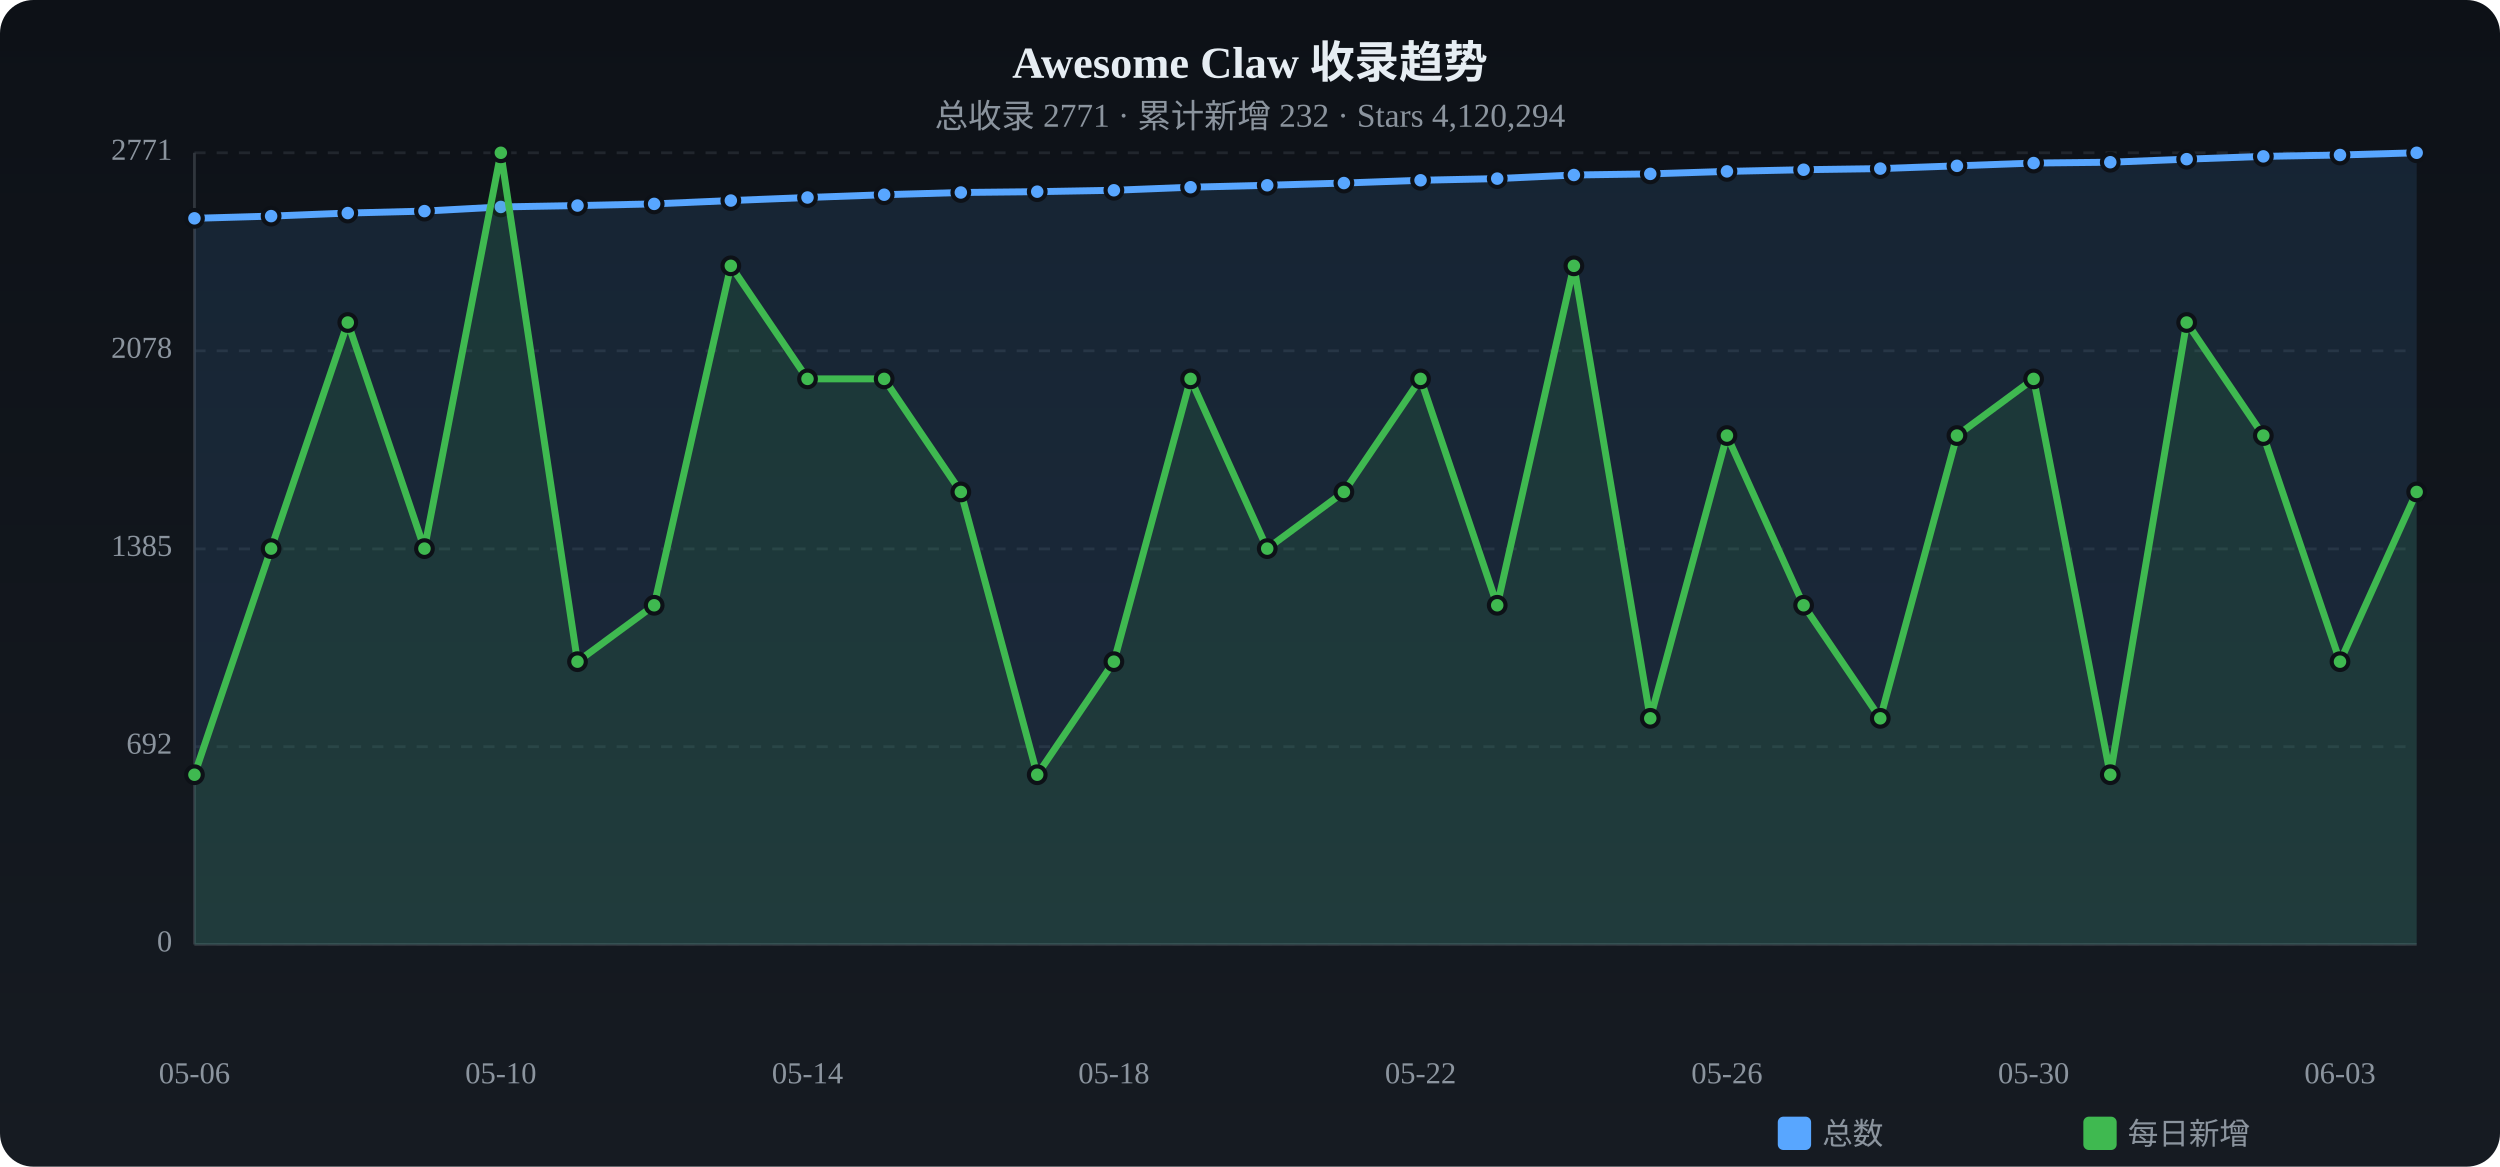
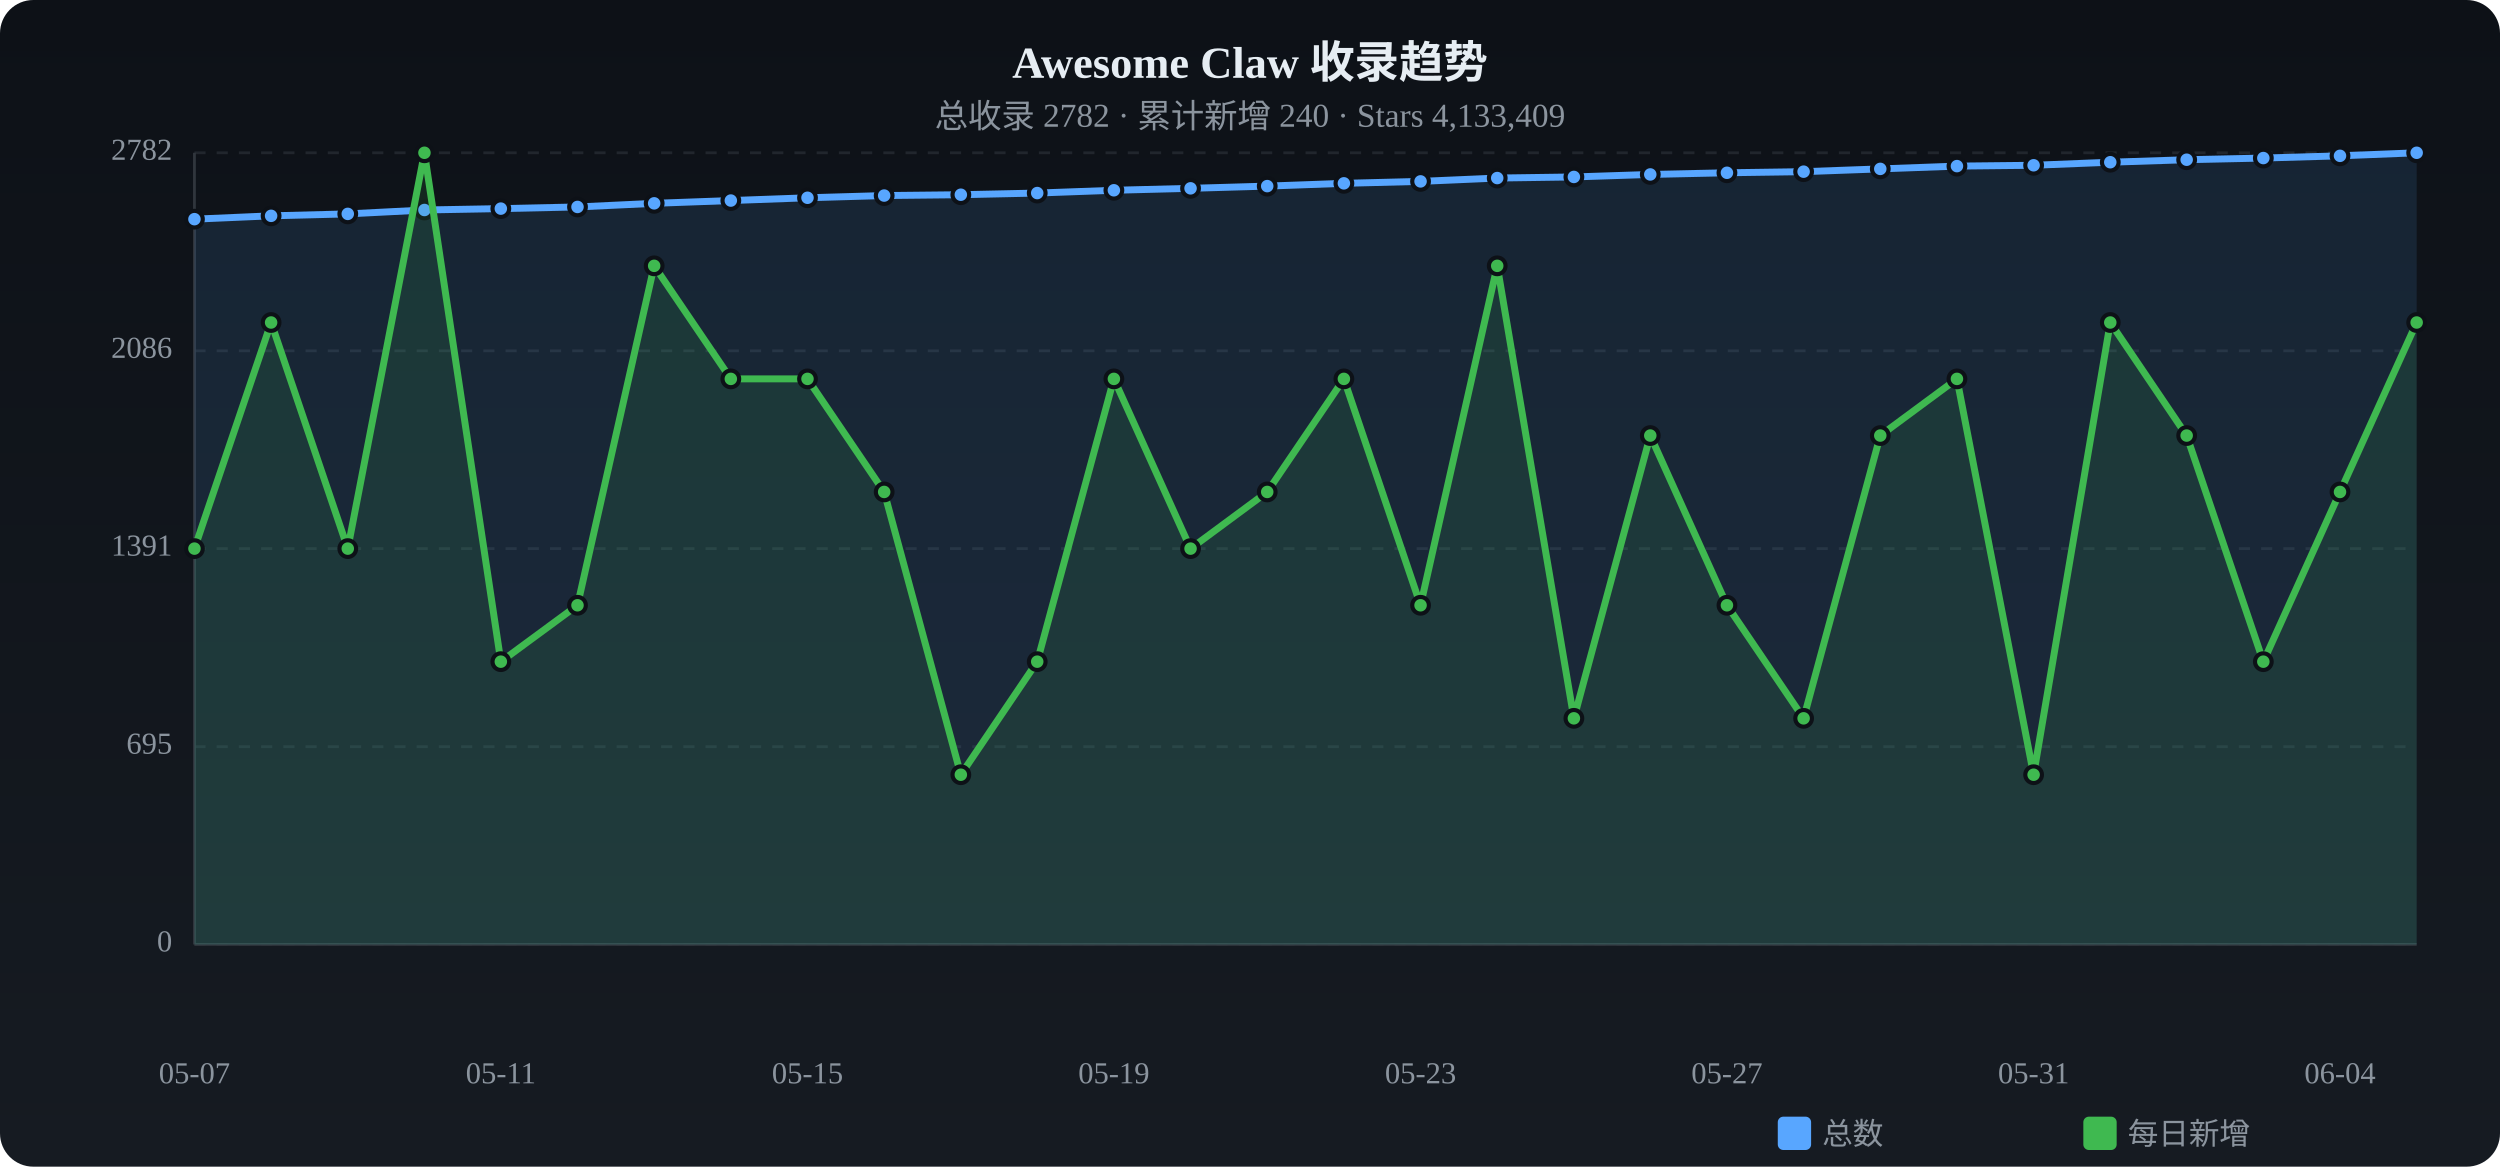
<svg xmlns="http://www.w3.org/2000/svg" viewBox="0 0 900 420" width="900" height="420">
  <defs>
    <linearGradient id="tbg" x1="0%" y1="0%" x2="0%" y2="100%">
      <stop offset="0%" stop-color="#0d1117" />
      <stop offset="100%" stop-color="#161b22" />
    </linearGradient>
  </defs>
  <rect width="900" height="420" rx="12" fill="url(#tbg)" />
  <text x="450.0" y="28" text-anchor="middle" fill="#e6edf3" font-size="16" font-weight="bold">Awesome Claw 收录趋势</text>
-   <text x="450.0" y="46" text-anchor="middle" fill="#8b949e" font-size="12">总收录 2771 · 累计新增 232 · Stars 4,120,294</text>
+   <text x="450.0" y="46" text-anchor="middle" fill="#8b949e" font-size="12">总收录 2782 · 累计新增 240 · Stars 4,133,409</text>
  <text x="62" y="340.0" text-anchor="end" fill="#8b949e" font-size="11" dominant-baseline="middle">0</text>
  <line x1="70" y1="340.0" x2="870" y2="340.0" stroke="#21262d" stroke-dasharray="4 4" />
-   <text x="62" y="268.8" text-anchor="end" fill="#8b949e" font-size="11" dominant-baseline="middle">692</text>
+   <text x="62" y="268.8" text-anchor="end" fill="#8b949e" font-size="11" dominant-baseline="middle">695</text>
  <line x1="70" y1="268.8" x2="870" y2="268.8" stroke="#21262d" stroke-dasharray="4 4" />
-   <text x="62" y="197.6" text-anchor="end" fill="#8b949e" font-size="11" dominant-baseline="middle">1385</text>
-   <line x1="70" y1="197.6" x2="870" y2="197.6" stroke="#21262d" stroke-dasharray="4 4" />
-   <text x="62" y="126.3" text-anchor="end" fill="#8b949e" font-size="11" dominant-baseline="middle">2078</text>
+   <text x="62" y="197.5" text-anchor="end" fill="#8b949e" font-size="11" dominant-baseline="middle">1391</text>
+   <line x1="70" y1="197.5" x2="870" y2="197.5" stroke="#21262d" stroke-dasharray="4 4" />
+   <text x="62" y="126.3" text-anchor="end" fill="#8b949e" font-size="11" dominant-baseline="middle">2086</text>
  <line x1="70" y1="126.3" x2="870" y2="126.3" stroke="#21262d" stroke-dasharray="4 4" />
-   <text x="62" y="55.0" text-anchor="end" fill="#8b949e" font-size="11" dominant-baseline="middle">2771</text>
+   <text x="62" y="55.0" text-anchor="end" fill="#8b949e" font-size="11" dominant-baseline="middle">2782</text>
  <line x1="70" y1="55.0" x2="870" y2="55.0" stroke="#21262d" stroke-dasharray="4 4" />
  <line x1="70" y1="55" x2="70" y2="340" stroke="#30363d" />
  <line x1="70" y1="340" x2="870" y2="340" stroke="#30363d" />
-   <path d="M70.0,78.6 L97.6,77.8 L125.2,76.7 L152.8,76.0 L180.3,74.5 L207.9,74.0 L235.5,73.4 L263.1,72.2 L290.7,71.1 L318.3,70.1 L345.9,69.3 L373.4,69.0 L401.0,68.5 L428.6,67.4 L456.2,66.7 L483.8,65.9 L511.4,64.9 L539.0,64.3 L566.6,63.0 L594.1,62.6 L621.7,61.7 L649.3,61.1 L676.9,60.7 L704.5,59.7 L732.1,58.7 L759.7,58.4 L787.2,57.3 L814.8,56.3 L842.4,55.8 L870.0,55.0 L870.0,340 L70.0,340 Z" fill="#58a6ff" opacity="0.12" />
-   <polyline points="70.0,78.6 97.6,77.8 125.2,76.7 152.8,76.0 180.3,74.5 207.9,74.0 235.5,73.4 263.1,72.2 290.7,71.1 318.3,70.1 345.9,69.3 373.4,69.0 401.0,68.5 428.6,67.4 456.2,66.7 483.8,65.9 511.4,64.9 539.0,64.3 566.6,63.0 594.1,62.6 621.7,61.7 649.3,61.1 676.9,60.7 704.5,59.7 732.1,58.7 759.7,58.4 787.2,57.3 814.8,56.3 842.4,55.8 870.0,55.0" fill="none" stroke="#58a6ff" stroke-width="2.5" stroke-linecap="round" stroke-linejoin="round" />
-   <circle cx="70.0" cy="78.6" r="3" fill="#58a6ff" stroke="#0d1117" stroke-width="1.5" />
-   <circle cx="97.6" cy="77.8" r="3" fill="#58a6ff" stroke="#0d1117" stroke-width="1.5" />
-   <circle cx="125.2" cy="76.7" r="3" fill="#58a6ff" stroke="#0d1117" stroke-width="1.5" />
-   <circle cx="152.8" cy="76.0" r="3" fill="#58a6ff" stroke="#0d1117" stroke-width="1.5" />
-   <circle cx="180.3" cy="74.5" r="3" fill="#58a6ff" stroke="#0d1117" stroke-width="1.5" />
-   <circle cx="207.9" cy="74.0" r="3" fill="#58a6ff" stroke="#0d1117" stroke-width="1.5" />
-   <circle cx="235.5" cy="73.4" r="3" fill="#58a6ff" stroke="#0d1117" stroke-width="1.5" />
+   <path d="M70.0,78.9 L97.6,77.7 L125.2,77.0 L152.8,75.6 L180.3,75.1 L207.9,74.5 L235.5,73.2 L263.1,72.2 L290.7,71.2 L318.3,70.4 L345.9,70.1 L373.4,69.5 L401.0,68.5 L428.6,67.8 L456.2,67.0 L483.8,66.0 L511.4,65.3 L539.0,64.1 L566.6,63.7 L594.1,62.8 L621.7,62.2 L649.3,61.8 L676.9,60.8 L704.5,59.8 L732.1,59.5 L759.7,58.4 L787.2,57.5 L814.8,56.9 L842.4,56.1 L870.0,55.0 L870.0,340 L70.0,340 Z" fill="#58a6ff" opacity="0.12" />
+   <polyline points="70.0,78.9 97.6,77.7 125.2,77.0 152.8,75.6 180.3,75.1 207.9,74.5 235.5,73.2 263.1,72.2 290.7,71.2 318.3,70.4 345.9,70.1 373.4,69.5 401.0,68.5 428.6,67.8 456.2,67.0 483.8,66.0 511.4,65.3 539.0,64.1 566.6,63.7 594.1,62.8 621.7,62.2 649.3,61.8 676.9,60.8 704.5,59.8 732.1,59.5 759.7,58.4 787.2,57.5 814.8,56.9 842.4,56.1 870.0,55.0" fill="none" stroke="#58a6ff" stroke-width="2.5" stroke-linecap="round" stroke-linejoin="round" />
+   <circle cx="70.0" cy="78.9" r="3" fill="#58a6ff" stroke="#0d1117" stroke-width="1.5" />
+   <circle cx="97.6" cy="77.7" r="3" fill="#58a6ff" stroke="#0d1117" stroke-width="1.5" />
+   <circle cx="125.2" cy="77.0" r="3" fill="#58a6ff" stroke="#0d1117" stroke-width="1.5" />
+   <circle cx="152.8" cy="75.6" r="3" fill="#58a6ff" stroke="#0d1117" stroke-width="1.5" />
+   <circle cx="180.3" cy="75.1" r="3" fill="#58a6ff" stroke="#0d1117" stroke-width="1.5" />
+   <circle cx="207.9" cy="74.5" r="3" fill="#58a6ff" stroke="#0d1117" stroke-width="1.5" />
+   <circle cx="235.5" cy="73.2" r="3" fill="#58a6ff" stroke="#0d1117" stroke-width="1.5" />
  <circle cx="263.1" cy="72.2" r="3" fill="#58a6ff" stroke="#0d1117" stroke-width="1.5" />
-   <circle cx="290.7" cy="71.1" r="3" fill="#58a6ff" stroke="#0d1117" stroke-width="1.5" />
-   <circle cx="318.3" cy="70.1" r="3" fill="#58a6ff" stroke="#0d1117" stroke-width="1.5" />
-   <circle cx="345.9" cy="69.3" r="3" fill="#58a6ff" stroke="#0d1117" stroke-width="1.5" />
-   <circle cx="373.4" cy="69.0" r="3" fill="#58a6ff" stroke="#0d1117" stroke-width="1.5" />
+   <circle cx="290.7" cy="71.2" r="3" fill="#58a6ff" stroke="#0d1117" stroke-width="1.5" />
+   <circle cx="318.3" cy="70.4" r="3" fill="#58a6ff" stroke="#0d1117" stroke-width="1.5" />
+   <circle cx="345.9" cy="70.1" r="3" fill="#58a6ff" stroke="#0d1117" stroke-width="1.5" />
+   <circle cx="373.4" cy="69.5" r="3" fill="#58a6ff" stroke="#0d1117" stroke-width="1.5" />
  <circle cx="401.0" cy="68.5" r="3" fill="#58a6ff" stroke="#0d1117" stroke-width="1.5" />
-   <circle cx="428.6" cy="67.4" r="3" fill="#58a6ff" stroke="#0d1117" stroke-width="1.5" />
-   <circle cx="456.2" cy="66.7" r="3" fill="#58a6ff" stroke="#0d1117" stroke-width="1.5" />
-   <circle cx="483.8" cy="65.9" r="3" fill="#58a6ff" stroke="#0d1117" stroke-width="1.5" />
-   <circle cx="511.4" cy="64.9" r="3" fill="#58a6ff" stroke="#0d1117" stroke-width="1.5" />
-   <circle cx="539.0" cy="64.3" r="3" fill="#58a6ff" stroke="#0d1117" stroke-width="1.5" />
-   <circle cx="566.6" cy="63.0" r="3" fill="#58a6ff" stroke="#0d1117" stroke-width="1.5" />
-   <circle cx="594.1" cy="62.6" r="3" fill="#58a6ff" stroke="#0d1117" stroke-width="1.5" />
-   <circle cx="621.7" cy="61.7" r="3" fill="#58a6ff" stroke="#0d1117" stroke-width="1.5" />
-   <circle cx="649.3" cy="61.1" r="3" fill="#58a6ff" stroke="#0d1117" stroke-width="1.5" />
-   <circle cx="676.9" cy="60.7" r="3" fill="#58a6ff" stroke="#0d1117" stroke-width="1.5" />
-   <circle cx="704.5" cy="59.7" r="3" fill="#58a6ff" stroke="#0d1117" stroke-width="1.5" />
-   <circle cx="732.1" cy="58.7" r="3" fill="#58a6ff" stroke="#0d1117" stroke-width="1.5" />
+   <circle cx="428.6" cy="67.8" r="3" fill="#58a6ff" stroke="#0d1117" stroke-width="1.5" />
+   <circle cx="456.2" cy="67.0" r="3" fill="#58a6ff" stroke="#0d1117" stroke-width="1.5" />
+   <circle cx="483.8" cy="66.0" r="3" fill="#58a6ff" stroke="#0d1117" stroke-width="1.5" />
+   <circle cx="511.4" cy="65.3" r="3" fill="#58a6ff" stroke="#0d1117" stroke-width="1.5" />
+   <circle cx="539.0" cy="64.1" r="3" fill="#58a6ff" stroke="#0d1117" stroke-width="1.5" />
+   <circle cx="566.6" cy="63.7" r="3" fill="#58a6ff" stroke="#0d1117" stroke-width="1.5" />
+   <circle cx="594.1" cy="62.8" r="3" fill="#58a6ff" stroke="#0d1117" stroke-width="1.5" />
+   <circle cx="621.7" cy="62.2" r="3" fill="#58a6ff" stroke="#0d1117" stroke-width="1.5" />
+   <circle cx="649.3" cy="61.8" r="3" fill="#58a6ff" stroke="#0d1117" stroke-width="1.5" />
+   <circle cx="676.9" cy="60.8" r="3" fill="#58a6ff" stroke="#0d1117" stroke-width="1.5" />
+   <circle cx="704.5" cy="59.8" r="3" fill="#58a6ff" stroke="#0d1117" stroke-width="1.5" />
+   <circle cx="732.1" cy="59.5" r="3" fill="#58a6ff" stroke="#0d1117" stroke-width="1.5" />
  <circle cx="759.7" cy="58.4" r="3" fill="#58a6ff" stroke="#0d1117" stroke-width="1.5" />
-   <circle cx="787.2" cy="57.3" r="3" fill="#58a6ff" stroke="#0d1117" stroke-width="1.5" />
-   <circle cx="814.8" cy="56.3" r="3" fill="#58a6ff" stroke="#0d1117" stroke-width="1.5" />
-   <circle cx="842.4" cy="55.8" r="3" fill="#58a6ff" stroke="#0d1117" stroke-width="1.5" />
+   <circle cx="787.2" cy="57.5" r="3" fill="#58a6ff" stroke="#0d1117" stroke-width="1.5" />
+   <circle cx="814.8" cy="56.9" r="3" fill="#58a6ff" stroke="#0d1117" stroke-width="1.5" />
+   <circle cx="842.4" cy="56.1" r="3" fill="#58a6ff" stroke="#0d1117" stroke-width="1.5" />
  <circle cx="870.0" cy="55.0" r="3" fill="#58a6ff" stroke="#0d1117" stroke-width="1.5" />
-   <path d="M70.0,278.9 L97.6,197.5 L125.2,116.1 L152.8,197.5 L180.3,55.0 L207.9,238.2 L235.5,217.9 L263.1,95.7 L290.7,136.4 L318.3,136.4 L345.9,177.1 L373.4,278.9 L401.0,238.2 L428.6,136.4 L456.2,197.5 L483.8,177.1 L511.4,136.4 L539.0,217.9 L566.6,95.7 L594.1,258.6 L621.7,156.8 L649.3,217.9 L676.9,258.6 L704.5,156.8 L732.1,136.4 L759.7,278.9 L787.2,116.1 L814.8,156.8 L842.4,238.2 L870.0,177.1 L870.0,340 L70.0,340 Z" fill="#3fb950" opacity="0.12" />
-   <polyline points="70.0,278.9 97.6,197.5 125.2,116.1 152.8,197.5 180.3,55.0 207.9,238.2 235.5,217.9 263.1,95.7 290.7,136.4 318.3,136.4 345.9,177.1 373.4,278.9 401.0,238.2 428.6,136.4 456.2,197.5 483.8,177.1 511.4,136.4 539.0,217.9 566.6,95.7 594.1,258.6 621.7,156.8 649.3,217.9 676.9,258.6 704.5,156.8 732.1,136.4 759.7,278.9 787.2,116.1 814.8,156.8 842.4,238.2 870.0,177.1" fill="none" stroke="#3fb950" stroke-width="2.5" stroke-linecap="round" stroke-linejoin="round" />
-   <circle cx="70.0" cy="278.9" r="3" fill="#3fb950" stroke="#0d1117" stroke-width="1.5" />
-   <circle cx="97.6" cy="197.5" r="3" fill="#3fb950" stroke="#0d1117" stroke-width="1.5" />
-   <circle cx="125.2" cy="116.1" r="3" fill="#3fb950" stroke="#0d1117" stroke-width="1.5" />
-   <circle cx="152.8" cy="197.5" r="3" fill="#3fb950" stroke="#0d1117" stroke-width="1.5" />
-   <circle cx="180.3" cy="55.0" r="3" fill="#3fb950" stroke="#0d1117" stroke-width="1.5" />
-   <circle cx="207.9" cy="238.2" r="3" fill="#3fb950" stroke="#0d1117" stroke-width="1.5" />
-   <circle cx="235.5" cy="217.9" r="3" fill="#3fb950" stroke="#0d1117" stroke-width="1.5" />
-   <circle cx="263.1" cy="95.7" r="3" fill="#3fb950" stroke="#0d1117" stroke-width="1.5" />
+   <path d="M70.0,197.5 L97.6,116.1 L125.2,197.5 L152.8,55.0 L180.3,238.2 L207.9,217.9 L235.5,95.7 L263.1,136.4 L290.7,136.4 L318.3,177.1 L345.9,278.9 L373.4,238.2 L401.0,136.4 L428.6,197.5 L456.2,177.1 L483.8,136.4 L511.4,217.9 L539.0,95.7 L566.6,258.6 L594.1,156.8 L621.7,217.9 L649.3,258.6 L676.9,156.8 L704.5,136.4 L732.1,278.9 L759.7,116.1 L787.2,156.8 L814.8,238.2 L842.4,177.1 L870.0,116.1 L870.0,340 L70.0,340 Z" fill="#3fb950" opacity="0.12" />
+   <polyline points="70.0,197.5 97.6,116.1 125.2,197.5 152.8,55.0 180.3,238.2 207.9,217.9 235.5,95.7 263.1,136.4 290.7,136.4 318.3,177.1 345.9,278.9 373.4,238.2 401.0,136.4 428.6,197.5 456.2,177.1 483.8,136.4 511.4,217.9 539.0,95.7 566.6,258.6 594.1,156.8 621.7,217.9 649.3,258.6 676.9,156.8 704.5,136.4 732.1,278.9 759.7,116.1 787.2,156.8 814.8,238.2 842.4,177.1 870.0,116.1" fill="none" stroke="#3fb950" stroke-width="2.5" stroke-linecap="round" stroke-linejoin="round" />
+   <circle cx="70.0" cy="197.5" r="3" fill="#3fb950" stroke="#0d1117" stroke-width="1.5" />
+   <circle cx="97.6" cy="116.1" r="3" fill="#3fb950" stroke="#0d1117" stroke-width="1.5" />
+   <circle cx="125.2" cy="197.5" r="3" fill="#3fb950" stroke="#0d1117" stroke-width="1.5" />
+   <circle cx="152.8" cy="55.0" r="3" fill="#3fb950" stroke="#0d1117" stroke-width="1.5" />
+   <circle cx="180.3" cy="238.2" r="3" fill="#3fb950" stroke="#0d1117" stroke-width="1.5" />
+   <circle cx="207.9" cy="217.9" r="3" fill="#3fb950" stroke="#0d1117" stroke-width="1.5" />
+   <circle cx="235.5" cy="95.7" r="3" fill="#3fb950" stroke="#0d1117" stroke-width="1.5" />
+   <circle cx="263.1" cy="136.4" r="3" fill="#3fb950" stroke="#0d1117" stroke-width="1.5" />
  <circle cx="290.7" cy="136.4" r="3" fill="#3fb950" stroke="#0d1117" stroke-width="1.5" />
-   <circle cx="318.3" cy="136.4" r="3" fill="#3fb950" stroke="#0d1117" stroke-width="1.5" />
-   <circle cx="345.9" cy="177.1" r="3" fill="#3fb950" stroke="#0d1117" stroke-width="1.5" />
-   <circle cx="373.4" cy="278.9" r="3" fill="#3fb950" stroke="#0d1117" stroke-width="1.5" />
-   <circle cx="401.0" cy="238.2" r="3" fill="#3fb950" stroke="#0d1117" stroke-width="1.5" />
-   <circle cx="428.6" cy="136.4" r="3" fill="#3fb950" stroke="#0d1117" stroke-width="1.5" />
-   <circle cx="456.2" cy="197.5" r="3" fill="#3fb950" stroke="#0d1117" stroke-width="1.5" />
-   <circle cx="483.8" cy="177.1" r="3" fill="#3fb950" stroke="#0d1117" stroke-width="1.5" />
-   <circle cx="511.4" cy="136.4" r="3" fill="#3fb950" stroke="#0d1117" stroke-width="1.5" />
-   <circle cx="539.0" cy="217.9" r="3" fill="#3fb950" stroke="#0d1117" stroke-width="1.5" />
-   <circle cx="566.6" cy="95.7" r="3" fill="#3fb950" stroke="#0d1117" stroke-width="1.5" />
-   <circle cx="594.1" cy="258.6" r="3" fill="#3fb950" stroke="#0d1117" stroke-width="1.5" />
-   <circle cx="621.7" cy="156.8" r="3" fill="#3fb950" stroke="#0d1117" stroke-width="1.5" />
-   <circle cx="649.3" cy="217.9" r="3" fill="#3fb950" stroke="#0d1117" stroke-width="1.5" />
-   <circle cx="676.9" cy="258.6" r="3" fill="#3fb950" stroke="#0d1117" stroke-width="1.5" />
-   <circle cx="704.5" cy="156.8" r="3" fill="#3fb950" stroke="#0d1117" stroke-width="1.5" />
-   <circle cx="732.1" cy="136.4" r="3" fill="#3fb950" stroke="#0d1117" stroke-width="1.5" />
-   <circle cx="759.7" cy="278.9" r="3" fill="#3fb950" stroke="#0d1117" stroke-width="1.5" />
-   <circle cx="787.2" cy="116.1" r="3" fill="#3fb950" stroke="#0d1117" stroke-width="1.5" />
-   <circle cx="814.8" cy="156.8" r="3" fill="#3fb950" stroke="#0d1117" stroke-width="1.5" />
-   <circle cx="842.4" cy="238.2" r="3" fill="#3fb950" stroke="#0d1117" stroke-width="1.5" />
-   <circle cx="870.0" cy="177.1" r="3" fill="#3fb950" stroke="#0d1117" stroke-width="1.5" />
-   <text x="70.0" y="390" text-anchor="middle" fill="#8b949e" font-size="11">05-06</text>
-   <text x="180.3" y="390" text-anchor="middle" fill="#8b949e" font-size="11">05-10</text>
-   <text x="290.7" y="390" text-anchor="middle" fill="#8b949e" font-size="11">05-14</text>
-   <text x="401.0" y="390" text-anchor="middle" fill="#8b949e" font-size="11">05-18</text>
-   <text x="511.4" y="390" text-anchor="middle" fill="#8b949e" font-size="11">05-22</text>
-   <text x="621.7" y="390" text-anchor="middle" fill="#8b949e" font-size="11">05-26</text>
-   <text x="732.1" y="390" text-anchor="middle" fill="#8b949e" font-size="11">05-30</text>
-   <text x="842.4" y="390" text-anchor="middle" fill="#8b949e" font-size="11">06-03</text>
+   <circle cx="318.3" cy="177.1" r="3" fill="#3fb950" stroke="#0d1117" stroke-width="1.5" />
+   <circle cx="345.9" cy="278.9" r="3" fill="#3fb950" stroke="#0d1117" stroke-width="1.5" />
+   <circle cx="373.4" cy="238.2" r="3" fill="#3fb950" stroke="#0d1117" stroke-width="1.5" />
+   <circle cx="401.0" cy="136.4" r="3" fill="#3fb950" stroke="#0d1117" stroke-width="1.5" />
+   <circle cx="428.6" cy="197.5" r="3" fill="#3fb950" stroke="#0d1117" stroke-width="1.5" />
+   <circle cx="456.2" cy="177.1" r="3" fill="#3fb950" stroke="#0d1117" stroke-width="1.5" />
+   <circle cx="483.8" cy="136.4" r="3" fill="#3fb950" stroke="#0d1117" stroke-width="1.5" />
+   <circle cx="511.4" cy="217.9" r="3" fill="#3fb950" stroke="#0d1117" stroke-width="1.5" />
+   <circle cx="539.0" cy="95.7" r="3" fill="#3fb950" stroke="#0d1117" stroke-width="1.5" />
+   <circle cx="566.6" cy="258.6" r="3" fill="#3fb950" stroke="#0d1117" stroke-width="1.5" />
+   <circle cx="594.1" cy="156.8" r="3" fill="#3fb950" stroke="#0d1117" stroke-width="1.5" />
+   <circle cx="621.7" cy="217.9" r="3" fill="#3fb950" stroke="#0d1117" stroke-width="1.5" />
+   <circle cx="649.3" cy="258.6" r="3" fill="#3fb950" stroke="#0d1117" stroke-width="1.5" />
+   <circle cx="676.9" cy="156.8" r="3" fill="#3fb950" stroke="#0d1117" stroke-width="1.5" />
+   <circle cx="704.5" cy="136.4" r="3" fill="#3fb950" stroke="#0d1117" stroke-width="1.5" />
+   <circle cx="732.1" cy="278.9" r="3" fill="#3fb950" stroke="#0d1117" stroke-width="1.5" />
+   <circle cx="759.7" cy="116.1" r="3" fill="#3fb950" stroke="#0d1117" stroke-width="1.5" />
+   <circle cx="787.2" cy="156.8" r="3" fill="#3fb950" stroke="#0d1117" stroke-width="1.5" />
+   <circle cx="814.8" cy="238.2" r="3" fill="#3fb950" stroke="#0d1117" stroke-width="1.5" />
+   <circle cx="842.4" cy="177.1" r="3" fill="#3fb950" stroke="#0d1117" stroke-width="1.5" />
+   <circle cx="870.0" cy="116.1" r="3" fill="#3fb950" stroke="#0d1117" stroke-width="1.5" />
+   <text x="70.0" y="390" text-anchor="middle" fill="#8b949e" font-size="11">05-07</text>
+   <text x="180.3" y="390" text-anchor="middle" fill="#8b949e" font-size="11">05-11</text>
+   <text x="290.7" y="390" text-anchor="middle" fill="#8b949e" font-size="11">05-15</text>
+   <text x="401.0" y="390" text-anchor="middle" fill="#8b949e" font-size="11">05-19</text>
+   <text x="511.4" y="390" text-anchor="middle" fill="#8b949e" font-size="11">05-23</text>
+   <text x="621.7" y="390" text-anchor="middle" fill="#8b949e" font-size="11">05-27</text>
+   <text x="732.1" y="390" text-anchor="middle" fill="#8b949e" font-size="11">05-31</text>
+   <text x="842.4" y="390" text-anchor="middle" fill="#8b949e" font-size="11">06-04</text>
  <rect x="640" y="402" width="12" height="12" rx="2" fill="#58a6ff" />
  <text x="656" y="412" fill="#8b949e" font-size="11">总数</text>
  <rect x="750" y="402" width="12" height="12" rx="2" fill="#3fb950" />
  <text x="766" y="412" fill="#8b949e" font-size="11">每日新增</text>
</svg>
